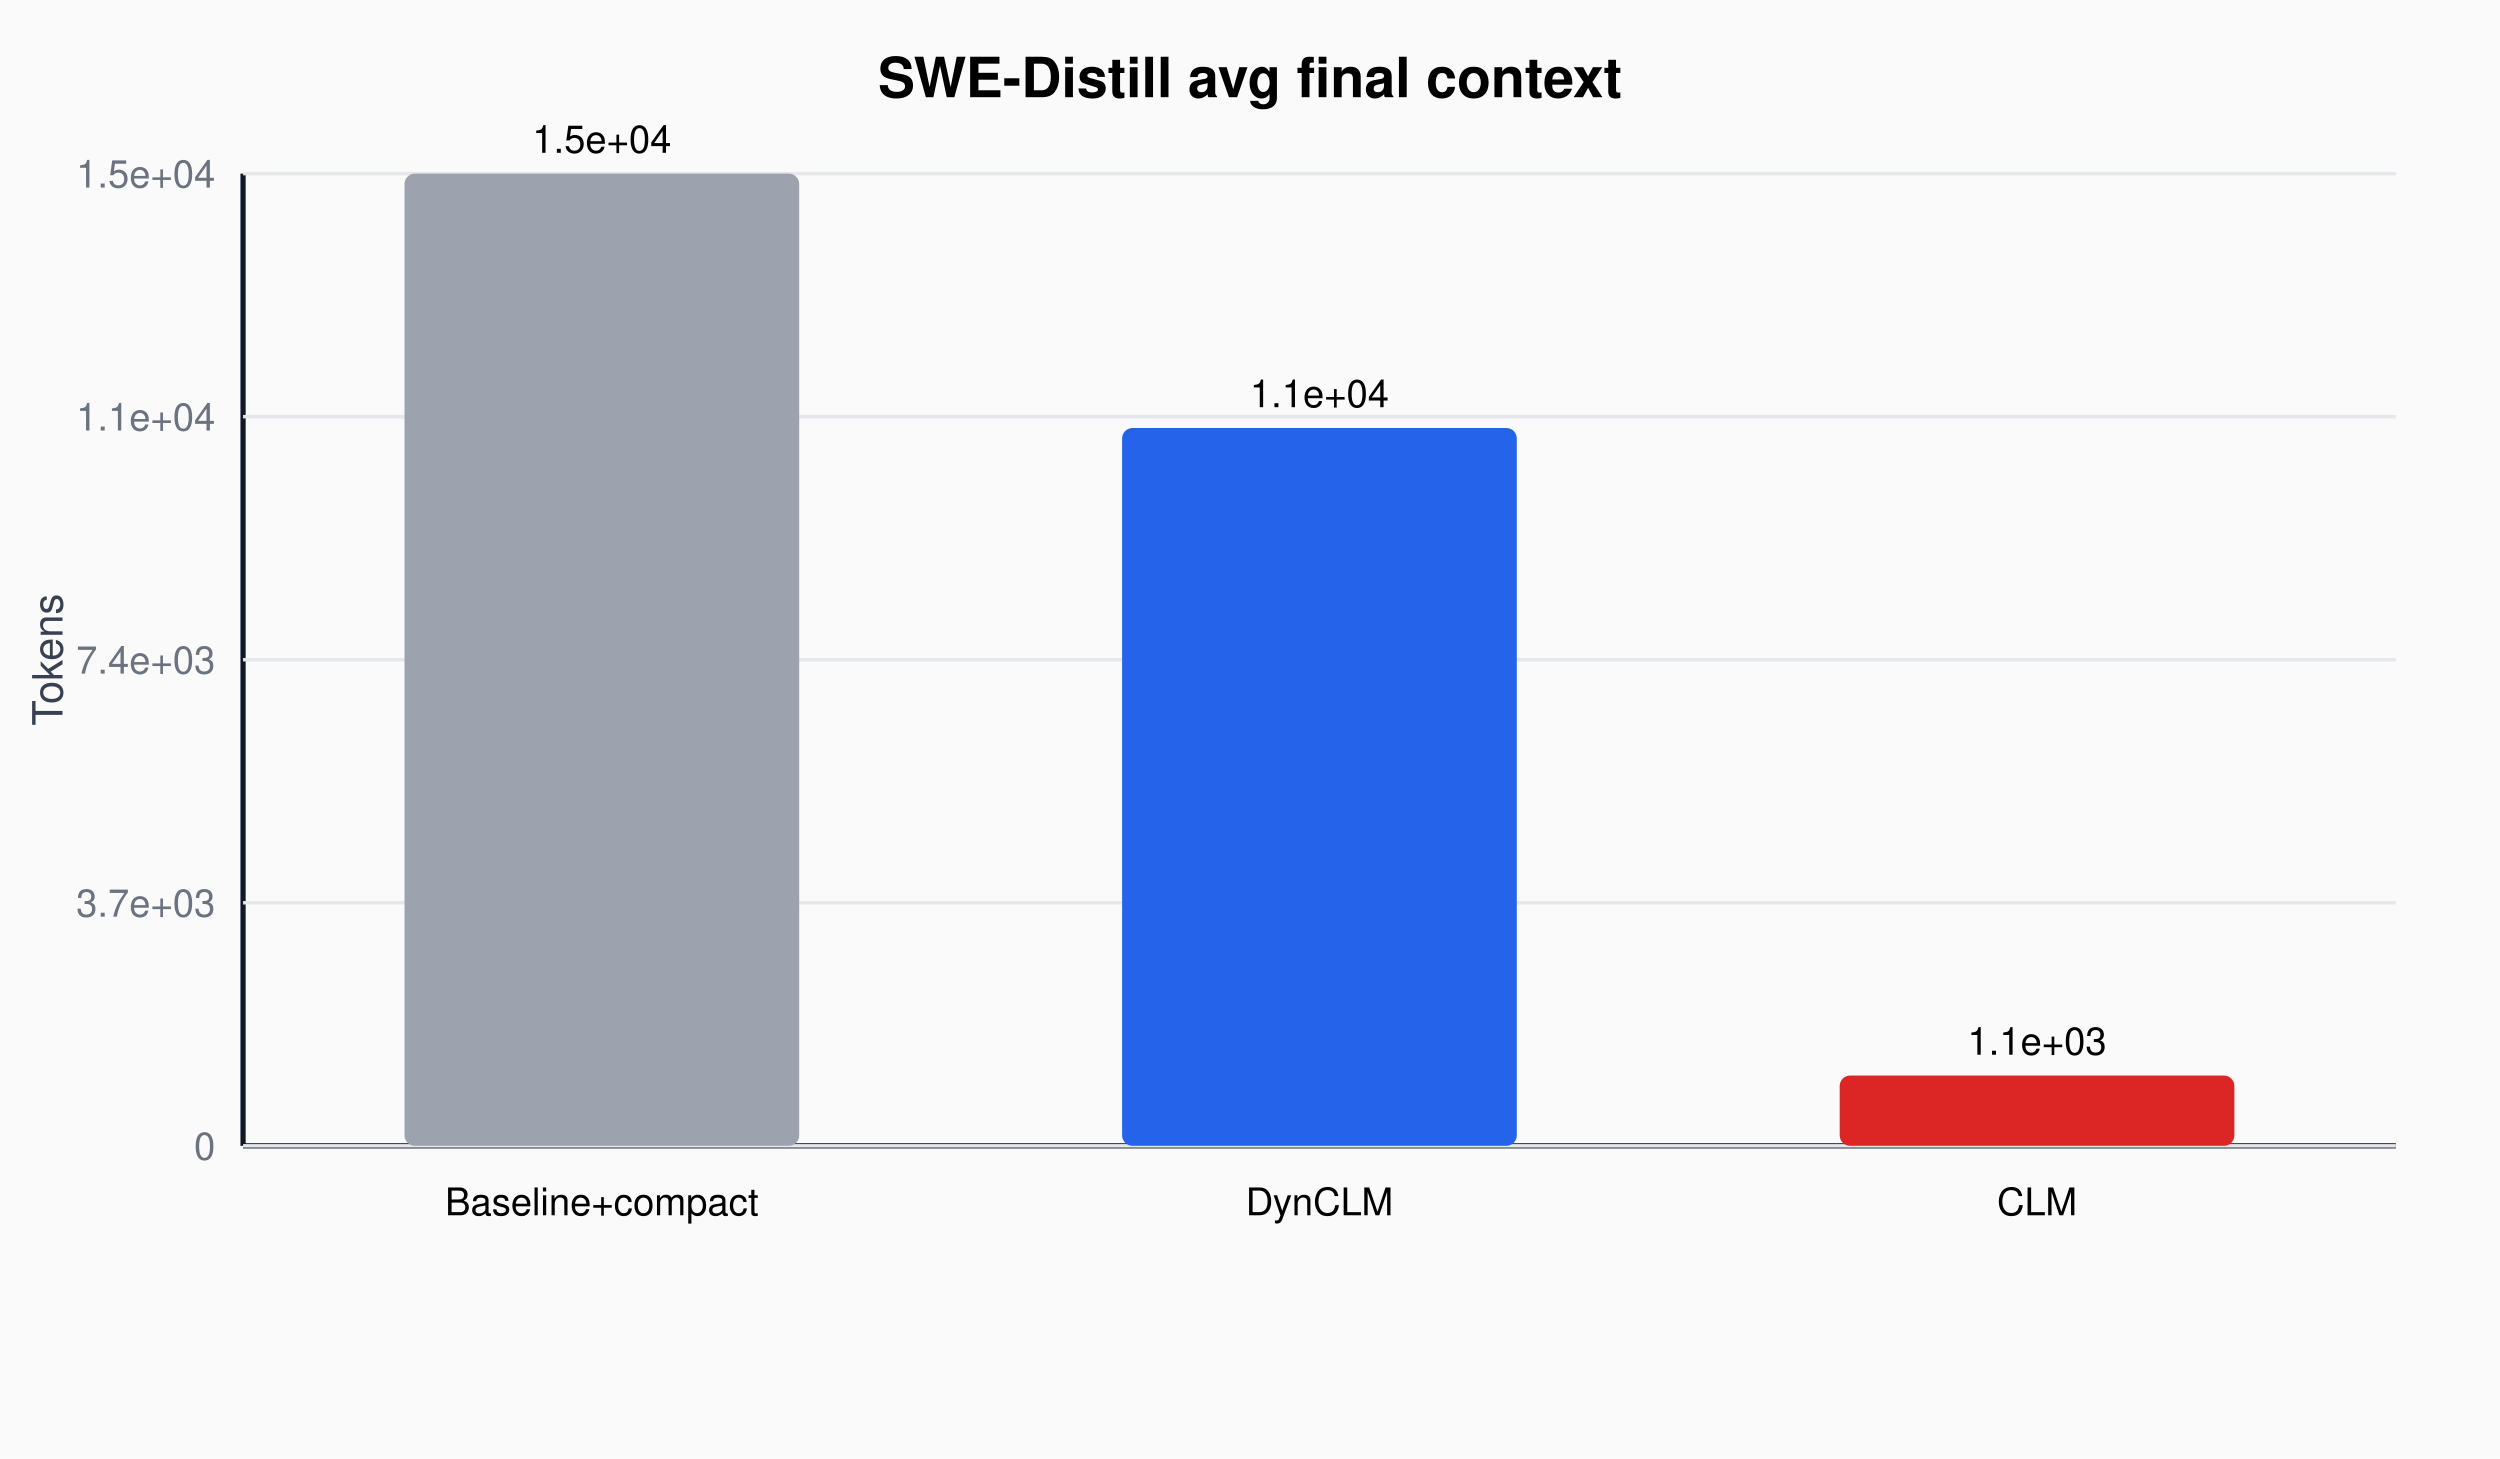
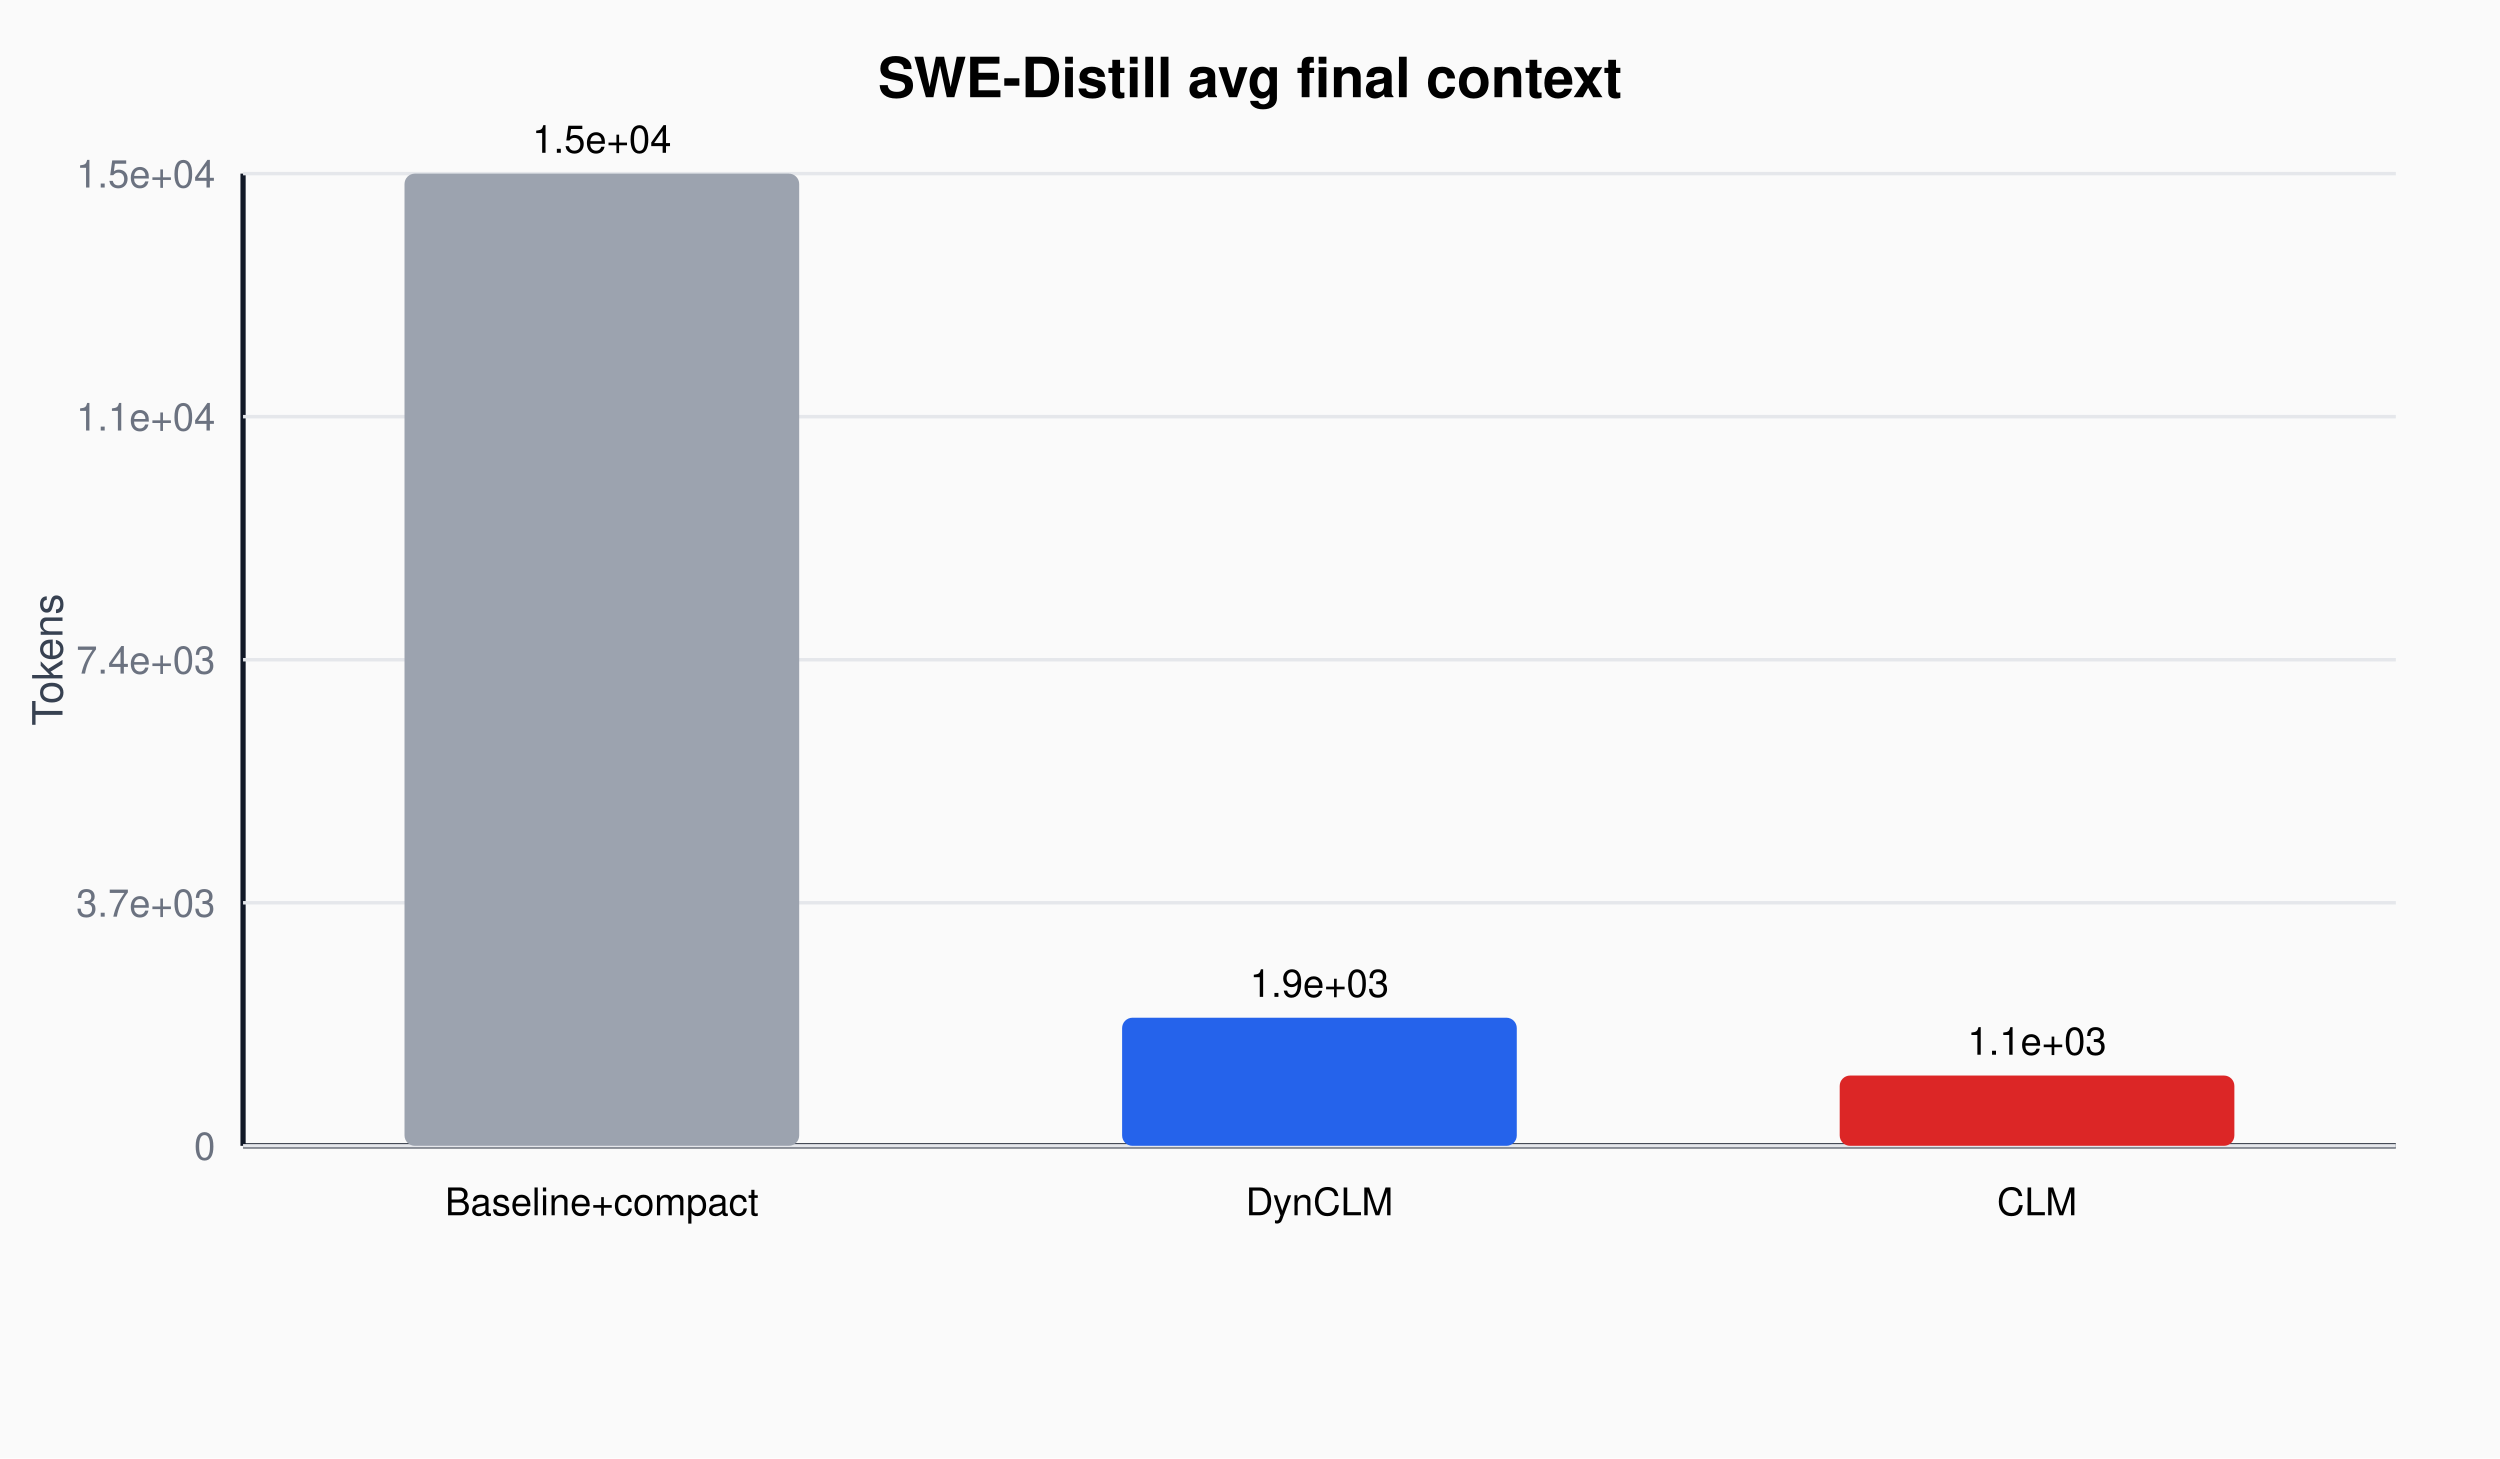
<svg xmlns="http://www.w3.org/2000/svg" width="720" height="420" viewBox="0 0 720 420">
  <rect width="100%" height="100%" fill="#fafafa" />
  <text x="360.0" y="28" text-anchor="middle" font-family="Helvetica,Arial,sans-serif" font-size="16" font-weight="700">SWE-Distill avg final context</text>
  <text x="18" y="190.0" transform="rotate(-90 18,190.0)" text-anchor="middle" font-family="Helvetica,Arial,sans-serif" font-size="12" fill="#374151">Tokens</text>
  <line x1="70" y1="50" x2="70" y2="330" stroke="#111827" stroke-width="1.5" />
  <line x1="70" y1="330" x2="690" y2="330" stroke="#111827" stroke-width="1.5" />
  <line x1="70" y1="50.0" x2="690" y2="50.0" stroke="#e5e7eb" />
  <text x="62" y="54.0" text-anchor="end" font-family="Helvetica,Arial,sans-serif" font-size="11" fill="#6b7280">1.5e+04</text>
  <line x1="70" y1="120.0" x2="690" y2="120.0" stroke="#e5e7eb" />
  <text x="62" y="124.0" text-anchor="end" font-family="Helvetica,Arial,sans-serif" font-size="11" fill="#6b7280">1.1e+04</text>
  <line x1="70" y1="190.0" x2="690" y2="190.0" stroke="#e5e7eb" />
  <text x="62" y="194.0" text-anchor="end" font-family="Helvetica,Arial,sans-serif" font-size="11" fill="#6b7280">7.4e+03</text>
  <line x1="70" y1="260.0" x2="690" y2="260.0" stroke="#e5e7eb" />
  <text x="62" y="264.0" text-anchor="end" font-family="Helvetica,Arial,sans-serif" font-size="11" fill="#6b7280">3.7e+03</text>
  <line x1="70" y1="330.0" x2="690" y2="330.0" stroke="#e5e7eb" />
  <text x="62" y="334.0" text-anchor="end" font-family="Helvetica,Arial,sans-serif" font-size="11" fill="#6b7280">0</text>
  <rect x="116.5" y="50.0" width="113.667" height="280.0" fill="#9ca3af" rx="3" />
  <text x="173.333" y="44.0" text-anchor="middle" font-family="Helvetica,Arial,sans-serif" font-size="11">1.5e+04</text>
  <text x="173.333" y="350" text-anchor="middle" font-family="Helvetica,Arial,sans-serif" font-size="11">Baseline+compact</text>
-   <rect x="323.167" y="123.265" width="113.667" height="206.735" fill="#2563eb" rx="3" />
-   <text x="380" y="117.265" text-anchor="middle" font-family="Helvetica,Arial,sans-serif" font-size="11">1.1e+04</text>
+   <rect x="323.167" y="293.101" width="113.667" height="36.899" fill="#2563eb" rx="3" />
+   <text x="380" y="287.101" text-anchor="middle" font-family="Helvetica,Arial,sans-serif" font-size="11">1.9e+03</text>
  <text x="380" y="350" text-anchor="middle" font-family="Helvetica,Arial,sans-serif" font-size="11">DynCLM</text>
  <rect x="529.833" y="309.755" width="113.667" height="20.245" fill="#dc2626" rx="3" />
  <text x="586.667" y="303.755" text-anchor="middle" font-family="Helvetica,Arial,sans-serif" font-size="11">1.1e+03</text>
  <text x="586.667" y="350" text-anchor="middle" font-family="Helvetica,Arial,sans-serif" font-size="11">CLM</text>
</svg>
